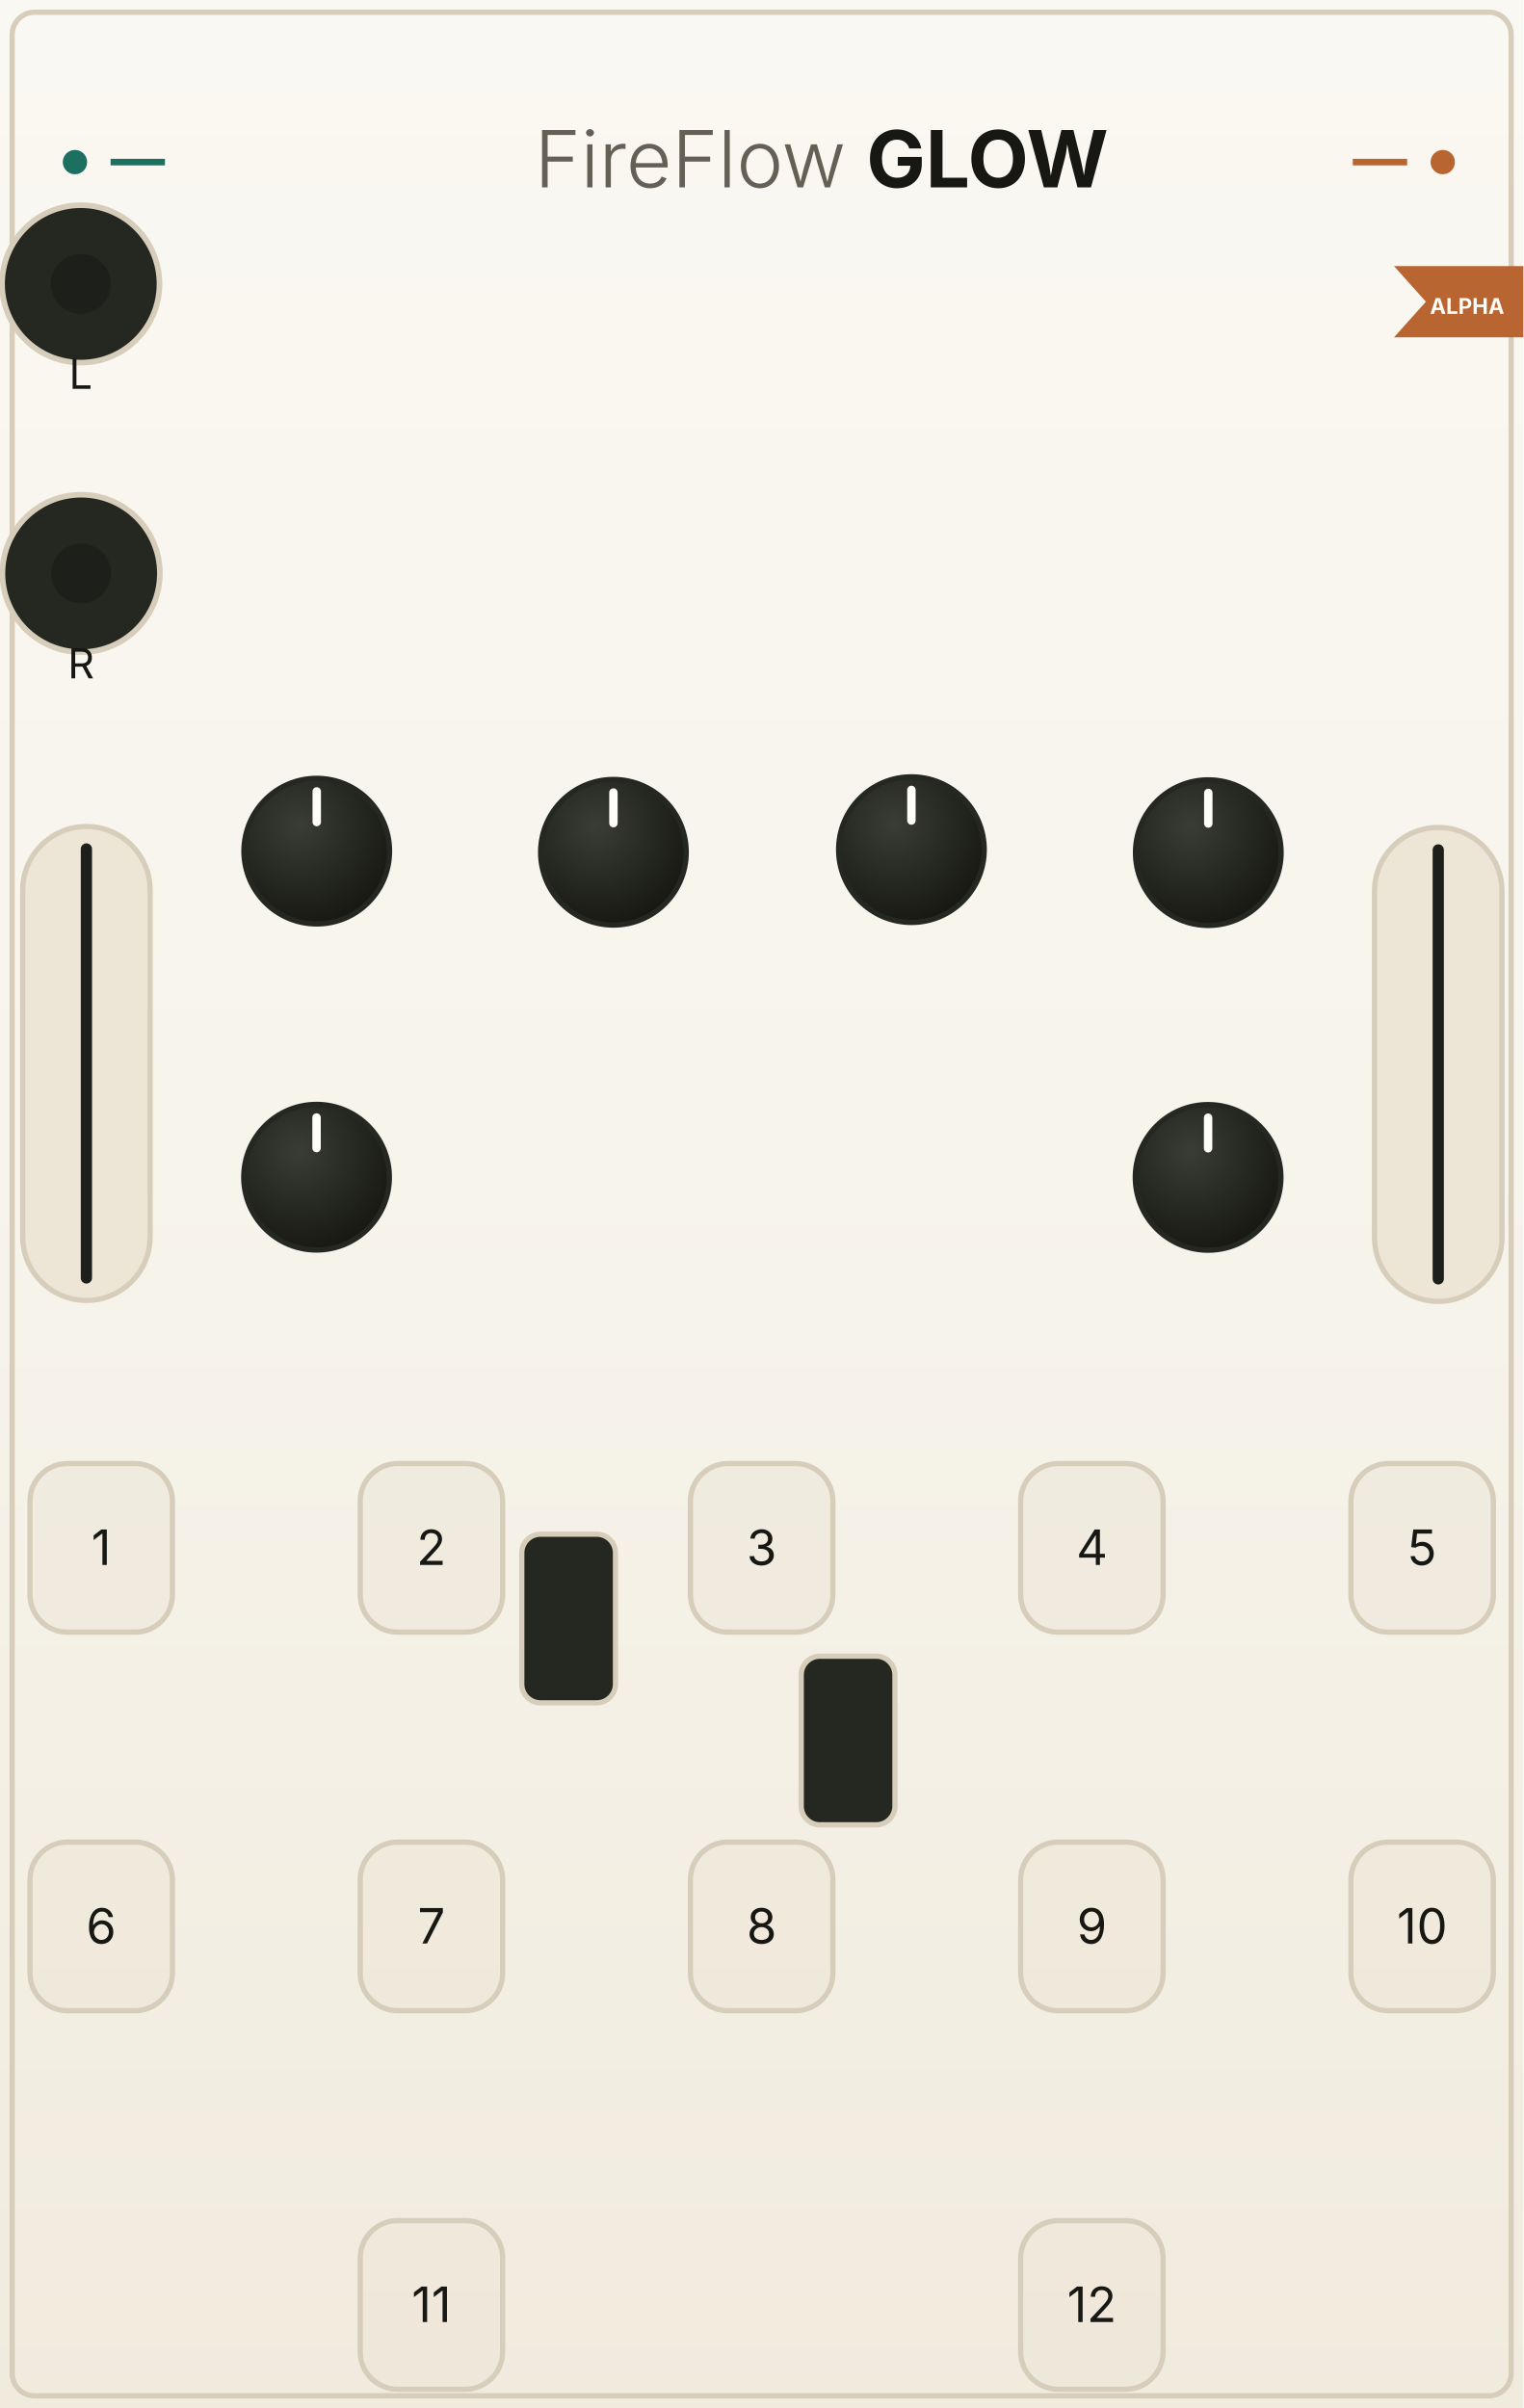
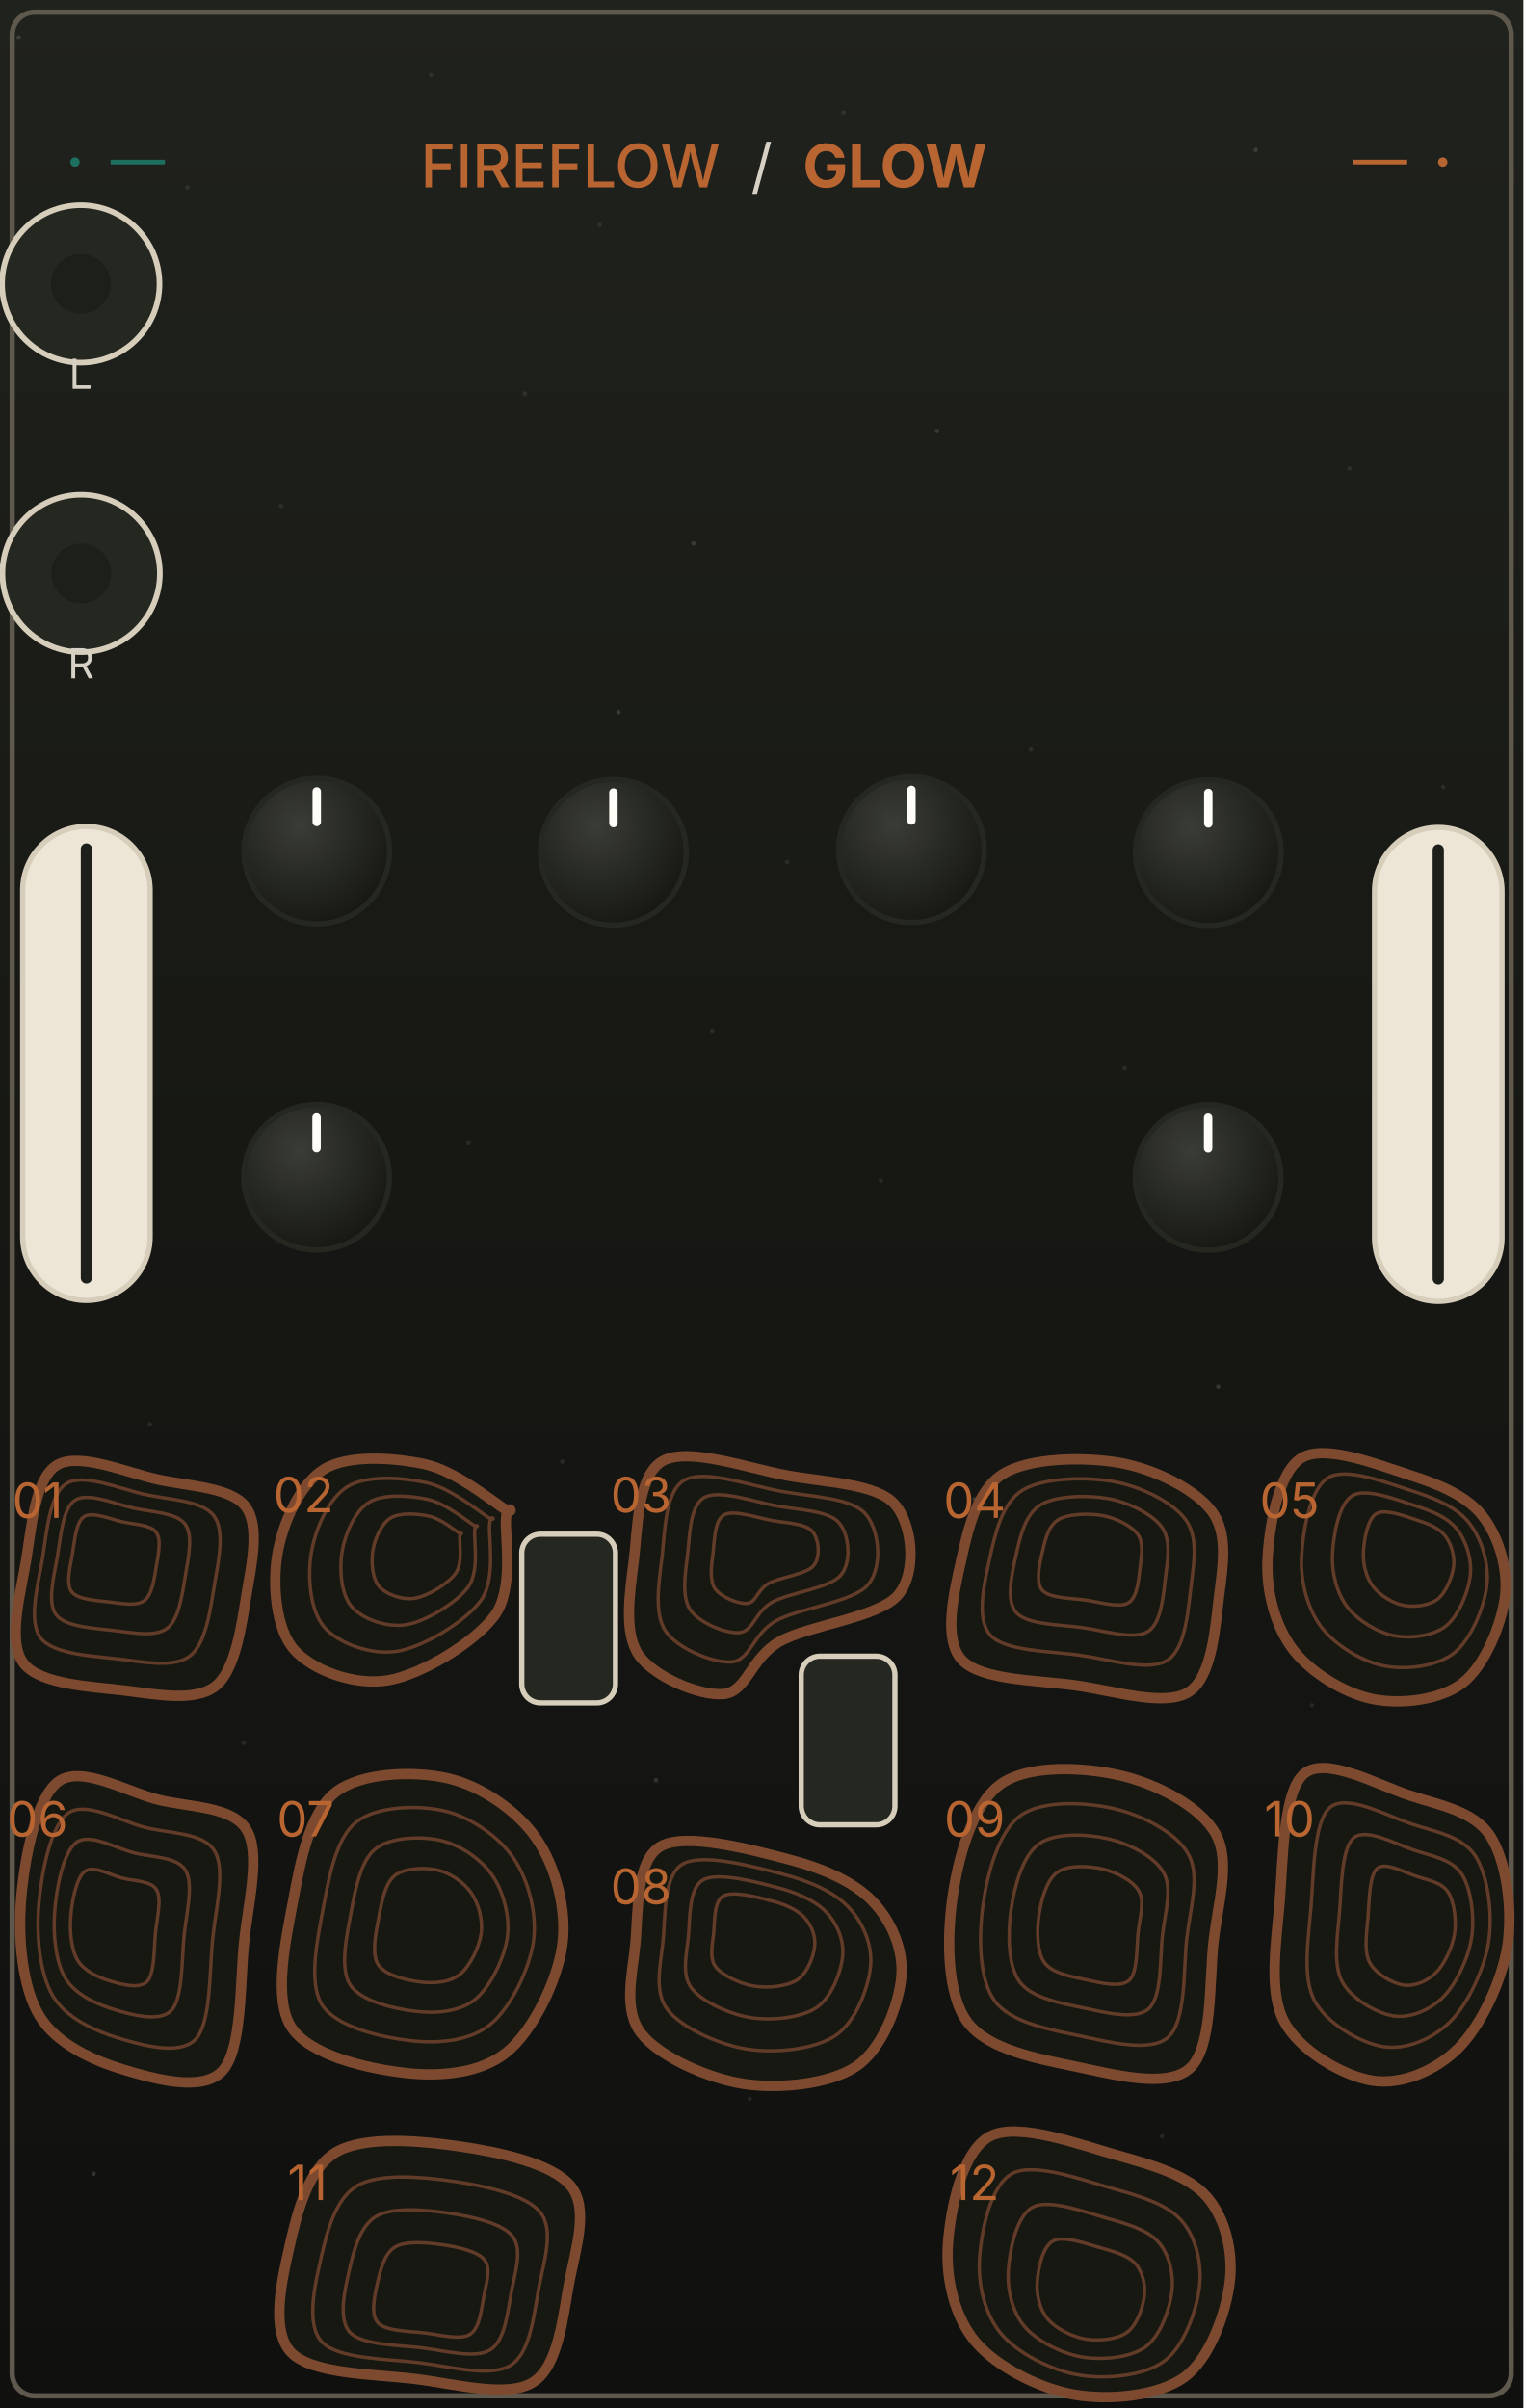
<svg xmlns="http://www.w3.org/2000/svg" width="81.280mm" height="128.500mm" viewBox="0 0 81.280 128.500">
  <defs>
    <radialGradient id="knobCap" cx="38%" cy="32%" r="75%">
      <stop offset="0" stop-color="#3a3d35" />
      <stop offset="0.55" stop-color="#252721" />
      <stop offset="1" stop-color="#15160f" />
    </radialGradient>
    <linearGradient id="plate" x1="0" y1="0" x2="0" y2="1">
-       <stop offset="0" stop-color="#faf8f2" />
-       <stop offset="0.48" stop-color="#f7f4ec" />
-       <stop offset="1" stop-color="#f0ebdd" />
+       <stop offset="0" stop-color="#20221d" />
+       <stop offset="0.48" stop-color="#171814" />
+       <stop offset="1" stop-color="#10110f" />
    </linearGradient>
  </defs>
  <rect x="0" y="0" width="81.280" height="128.500" fill="url(#plate)" />
-   <rect id="glowPanelInnerBorder" x="0.650" y="0.650" width="79.980" height="127.200" rx="1.2" fill="none" stroke="#d7cdbb" stroke-width="0.28" />
-   <circle cx="4.000" cy="8.650" r="0.650" fill="#1d6f5f" />
-   <line id="glowBrandRuleLeft" x1="5.900" y1="8.650" x2="8.800" y2="8.650" stroke="#1d6f5f" stroke-width="0.35" />
-   <line id="glowBrandRuleRight" x1="72.180" y1="8.650" x2="75.080" y2="8.650" stroke="#b96532" stroke-width="0.35" />
-   <circle cx="76.980" cy="8.650" r="0.650" fill="#b96532" />
-   <polygon id="alphaPennant" points="81.280,14.200 74.380,14.200 76.080,16.100 74.380,18.000 81.280,18.000" fill="#b96532" />
+   <circle class="panelGrain" cx="1.000" cy="2.000" r="0.12" fill="#d7d1c5" fill-opacity="0.16" />
+   <circle class="panelGrain" cx="38.000" cy="55.000" r="0.12" fill="#d7d1c5" fill-opacity="0.1" />
+   <circle class="panelGrain" cx="75.000" cy="108.000" r="0.12" fill="#d7d1c5" fill-opacity="0.1" />
+   <circle class="panelGrain" cx="33.000" cy="38.000" r="0.12" fill="#d7d1c5" fill-opacity="0.16" />
+   <circle class="panelGrain" cx="70.000" cy="91.000" r="0.12" fill="#d7d1c5" fill-opacity="0.1" />
+   <circle class="panelGrain" cx="28.000" cy="21.000" r="0.12" fill="#d7d1c5" fill-opacity="0.1" />
+   <circle class="panelGrain" cx="65.000" cy="74.000" r="0.12" fill="#d7d1c5" fill-opacity="0.16" />
+   <circle class="panelGrain" cx="23.000" cy="4.000" r="0.12" fill="#d7d1c5" fill-opacity="0.1" />
+   <circle class="panelGrain" cx="60.000" cy="57.000" r="0.12" fill="#d7d1c5" fill-opacity="0.1" />
+   <circle class="panelGrain" cx="18.000" cy="110.000" r="0.12" fill="#d7d1c5" fill-opacity="0.16" />
+   <circle class="panelGrain" cx="55.000" cy="40.000" r="0.12" fill="#d7d1c5" fill-opacity="0.1" />
+   <circle class="panelGrain" cx="13.000" cy="93.000" r="0.12" fill="#d7d1c5" fill-opacity="0.1" />
+   <circle class="panelGrain" cx="50.000" cy="23.000" r="0.12" fill="#d7d1c5" fill-opacity="0.16" />
+   <circle class="panelGrain" cx="8.000" cy="76.000" r="0.12" fill="#d7d1c5" fill-opacity="0.1" />
+   <circle class="panelGrain" cx="45.000" cy="6.000" r="0.12" fill="#d7d1c5" fill-opacity="0.1" />
+   <circle class="panelGrain" cx="3.000" cy="59.000" r="0.12" fill="#d7d1c5" fill-opacity="0.16" />
+   <circle class="panelGrain" cx="40.000" cy="112.000" r="0.12" fill="#d7d1c5" fill-opacity="0.1" />
+   <circle class="panelGrain" cx="77.000" cy="42.000" r="0.12" fill="#d7d1c5" fill-opacity="0.1" />
+   <circle class="panelGrain" cx="35.000" cy="95.000" r="0.12" fill="#d7d1c5" fill-opacity="0.16" />
+   <circle class="panelGrain" cx="72.000" cy="25.000" r="0.12" fill="#d7d1c5" fill-opacity="0.1" />
+   <circle class="panelGrain" cx="30.000" cy="78.000" r="0.12" fill="#d7d1c5" fill-opacity="0.1" />
+   <circle class="panelGrain" cx="67.000" cy="8.000" r="0.12" fill="#d7d1c5" fill-opacity="0.16" />
+   <circle class="panelGrain" cx="25.000" cy="61.000" r="0.12" fill="#d7d1c5" fill-opacity="0.1" />
+   <circle class="panelGrain" cx="62.000" cy="114.000" r="0.12" fill="#d7d1c5" fill-opacity="0.1" />
+   <circle class="panelGrain" cx="20.000" cy="44.000" r="0.12" fill="#d7d1c5" fill-opacity="0.16" />
+   <circle class="panelGrain" cx="57.000" cy="97.000" r="0.12" fill="#d7d1c5" fill-opacity="0.1" />
+   <circle class="panelGrain" cx="15.000" cy="27.000" r="0.12" fill="#d7d1c5" fill-opacity="0.1" />
+   <circle class="panelGrain" cx="52.000" cy="80.000" r="0.12" fill="#d7d1c5" fill-opacity="0.16" />
+   <circle class="panelGrain" cx="10.000" cy="10.000" r="0.12" fill="#d7d1c5" fill-opacity="0.1" />
+   <circle class="panelGrain" cx="47.000" cy="63.000" r="0.12" fill="#d7d1c5" fill-opacity="0.1" />
+   <circle class="panelGrain" cx="5.000" cy="116.000" r="0.12" fill="#d7d1c5" fill-opacity="0.16" />
+   <circle class="panelGrain" cx="42.000" cy="46.000" r="0.12" fill="#d7d1c5" fill-opacity="0.1" />
+   <circle class="panelGrain" cx="79.000" cy="99.000" r="0.12" fill="#d7d1c5" fill-opacity="0.1" />
+   <circle class="panelGrain" cx="37.000" cy="29.000" r="0.12" fill="#d7d1c5" fill-opacity="0.16" />
+   <circle class="panelGrain" cx="74.000" cy="82.000" r="0.12" fill="#d7d1c5" fill-opacity="0.1" />
+   <circle class="panelGrain" cx="32.000" cy="12.000" r="0.12" fill="#d7d1c5" fill-opacity="0.1" />
+   <rect id="glowPanelInnerBorder" x="0.650" y="0.650" width="79.980" height="127.200" rx="1.2" fill="none" stroke="#5f594d" stroke-width="0.28" />
+   <circle cx="4.000" cy="8.650" r="0.250" fill="#1d6f5f" />
+   <line id="glowBrandRuleLeft" x1="5.900" y1="8.650" x2="8.800" y2="8.650" stroke="#1d6f5f" stroke-width="0.25" />
+   <line id="glowBrandRuleRight" x1="72.180" y1="8.650" x2="75.080" y2="8.650" stroke="#b96532" stroke-width="0.25" />
+   <circle cx="76.980" cy="8.650" r="0.250" fill="#b96532" />
  <circle cx="16.900" cy="45.420" r="3.885" fill="url(#knobCap)" stroke="#252721" stroke-width="0.28" />
  <line x1="16.900" y1="43.866" x2="16.900" y2="42.234" stroke="#fffdf7" stroke-width="0.45" stroke-linecap="round" />
  <circle cx="32.730" cy="45.480" r="3.885" fill="url(#knobCap)" stroke="#252721" stroke-width="0.28" />
  <line x1="32.730" y1="43.926" x2="32.730" y2="42.294" stroke="#fffdf7" stroke-width="0.45" stroke-linecap="round" />
  <circle cx="48.630" cy="45.340" r="3.885" fill="url(#knobCap)" stroke="#252721" stroke-width="0.28" />
  <line x1="48.630" y1="43.786" x2="48.630" y2="42.154" stroke="#fffdf7" stroke-width="0.45" stroke-linecap="round" />
  <circle cx="64.470" cy="45.500" r="3.885" fill="url(#knobCap)" stroke="#252721" stroke-width="0.28" />
  <line x1="64.470" y1="43.946" x2="64.470" y2="42.314" stroke="#fffdf7" stroke-width="0.45" stroke-linecap="round" />
  <circle cx="16.890" cy="62.820" r="3.885" fill="url(#knobCap)" stroke="#252721" stroke-width="0.28" />
  <line x1="16.890" y1="61.266" x2="16.890" y2="59.634" stroke="#fffdf7" stroke-width="0.45" stroke-linecap="round" />
  <circle cx="64.460" cy="62.830" r="3.885" fill="url(#knobCap)" stroke="#252721" stroke-width="0.28" />
  <line x1="64.460" y1="61.276" x2="64.460" y2="59.644" stroke="#fffdf7" stroke-width="0.45" stroke-linecap="round" />
-   <rect class="touchPlate" x="1.600" y="78.100" width="7.600" height="9.000" rx="2.000" fill="#ede5d6" fill-opacity="0.55" stroke="#d7cdbb" stroke-width="0.28" />
-   <rect class="touchPlate" x="19.220" y="78.100" width="7.600" height="9.000" rx="2.000" fill="#ede5d6" fill-opacity="0.55" stroke="#d7cdbb" stroke-width="0.28" />
-   <rect class="touchPlate" x="36.840" y="78.100" width="7.600" height="9.000" rx="2.000" fill="#ede5d6" fill-opacity="0.55" stroke="#d7cdbb" stroke-width="0.28" />
-   <rect class="touchPlate" x="54.460" y="78.100" width="7.600" height="9.000" rx="2.000" fill="#ede5d6" fill-opacity="0.55" stroke="#d7cdbb" stroke-width="0.28" />
-   <rect class="touchPlate" x="72.080" y="78.100" width="7.600" height="9.000" rx="2.000" fill="#ede5d6" fill-opacity="0.55" stroke="#d7cdbb" stroke-width="0.28" />
-   <rect class="touchPlate" x="1.600" y="98.300" width="7.600" height="9.000" rx="2.000" fill="#ede5d6" fill-opacity="0.55" stroke="#d7cdbb" stroke-width="0.28" />
-   <rect class="touchPlate" x="19.220" y="98.300" width="7.600" height="9.000" rx="2.000" fill="#ede5d6" fill-opacity="0.55" stroke="#d7cdbb" stroke-width="0.28" />
-   <rect class="touchPlate" x="36.840" y="98.300" width="7.600" height="9.000" rx="2.000" fill="#ede5d6" fill-opacity="0.55" stroke="#d7cdbb" stroke-width="0.28" />
-   <rect class="touchPlate" x="54.460" y="98.300" width="7.600" height="9.000" rx="2.000" fill="#ede5d6" fill-opacity="0.55" stroke="#d7cdbb" stroke-width="0.28" />
-   <rect class="touchPlate" x="72.080" y="98.300" width="7.600" height="9.000" rx="2.000" fill="#ede5d6" fill-opacity="0.55" stroke="#d7cdbb" stroke-width="0.28" />
-   <rect class="touchPlate" x="19.220" y="118.500" width="7.600" height="9.000" rx="2.000" fill="#ede5d6" fill-opacity="0.55" stroke="#d7cdbb" stroke-width="0.28" />
-   <rect class="touchPlate" x="54.460" y="118.500" width="7.600" height="9.000" rx="2.000" fill="#ede5d6" fill-opacity="0.55" stroke="#d7cdbb" stroke-width="0.28" />
+   <path class="touchIsland" data-pad="01" d="M 3.023 78.196 C 4.195 77.468 6.739 78.585 8.418 78.951 C 10.097 79.317 12.308 79.363 13.097 80.390 C 13.885 81.417 13.418 83.513 13.150 85.113 C 12.882 86.712 12.575 89.137 11.486 89.986 C 10.397 90.835 8.319 90.413 6.614 90.208 C 4.908 90.003 2.126 89.904 1.255 88.756 C 0.384 87.608 1.090 85.079 1.385 83.319 C 1.680 81.559 1.851 78.924 3.023 78.196 Z" fill="#171812" stroke="#7d4a30" stroke-width="0.55" />
+   <path class="touchTopo" d="M 3.546 79.165 C 4.460 78.597 6.444 79.469 7.754 79.754 C 9.064 80.039 10.788 80.075 11.403 80.876 C 12.019 81.677 11.654 83.312 11.445 84.560 C 11.236 85.808 10.997 87.699 10.147 88.361 C 9.297 89.024 7.677 88.694 6.347 88.534 C 5.017 88.374 2.847 88.297 2.167 87.402 C 1.487 86.506 2.038 84.534 2.268 83.161 C 2.498 81.788 2.632 79.733 3.546 79.165 Z" fill="none" stroke="#633c29" stroke-width="0.18" />
+   <path class="touchTopo" d="M 4.021 80.046 C 4.701 79.623 6.177 80.272 7.150 80.484 C 8.124 80.696 9.407 80.722 9.864 81.318 C 10.322 81.914 10.051 83.130 9.895 84.057 C 9.739 84.985 9.562 86.391 8.930 86.884 C 8.298 87.377 7.093 87.132 6.104 87.013 C 5.115 86.894 3.501 86.836 2.996 86.170 C 2.490 85.505 2.900 84.038 3.071 83.017 C 3.242 81.996 3.341 80.468 4.021 80.046 Z" fill="none" stroke="#633c29" stroke-width="0.18" />
+   <path class="touchTopo" d="M 4.497 80.926 C 4.942 80.650 5.909 81.074 6.547 81.213 C 7.185 81.352 8.025 81.370 8.325 81.760 C 8.624 82.150 8.447 82.947 8.345 83.555 C 8.243 84.163 8.127 85.084 7.713 85.407 C 7.299 85.729 6.509 85.569 5.861 85.491 C 5.213 85.413 4.156 85.376 3.825 84.939 C 3.494 84.503 3.762 83.542 3.874 82.873 C 3.986 82.204 4.051 81.203 4.497 80.926 Z" fill="none" stroke="#633c29" stroke-width="0.18" />
+   <path class="touchIsland" data-pad="02" d="M 17.288 78.404 C 18.602 77.603 21.084 77.793 22.680 78.140 C 24.277 78.488 26.146 80.013 26.865 80.489 C 27.585 80.966 27.078 80.048 27.000 81.000 C 26.922 81.952 27.448 84.755 26.400 86.200 C 25.352 87.645 22.496 89.363 20.711 89.668 C 18.926 89.973 16.677 89.148 15.692 88.028 C 14.706 86.908 14.534 84.552 14.800 82.948 C 15.066 81.344 15.975 79.205 17.288 78.404 Z" fill="#171812" stroke="#7d4a30" stroke-width="0.55" />
+   <path class="touchTopo" d="M 18.549 79.327 C 19.574 78.702 21.510 78.850 22.755 79.121 C 24.000 79.393 25.458 80.582 26.019 80.954 C 26.581 81.325 26.185 80.610 26.124 81.352 C 26.064 82.094 26.474 84.281 25.656 85.408 C 24.839 86.535 22.611 87.875 21.219 88.113 C 19.827 88.351 18.072 87.708 17.304 86.834 C 16.535 85.960 16.401 84.123 16.608 82.871 C 16.816 81.620 17.525 79.952 18.549 79.327 Z" fill="none" stroke="#633c29" stroke-width="0.18" />
+   <path class="touchTopo" d="M 19.696 80.166 C 20.457 79.702 21.897 79.812 22.823 80.013 C 23.749 80.215 24.833 81.099 25.250 81.376 C 25.668 81.652 25.373 81.120 25.328 81.672 C 25.283 82.224 25.588 83.850 24.980 84.688 C 24.372 85.526 22.716 86.523 21.681 86.699 C 20.646 86.876 19.341 86.398 18.770 85.748 C 18.198 85.099 18.098 83.732 18.252 82.802 C 18.407 81.871 18.934 80.631 19.696 80.166 Z" fill="none" stroke="#633c29" stroke-width="0.18" />
+   <path class="touchTopo" d="M 20.842 81.006 C 21.341 80.701 22.284 80.773 22.891 80.905 C 23.498 81.037 24.208 81.617 24.481 81.798 C 24.755 81.979 24.562 81.630 24.532 81.992 C 24.503 82.354 24.703 83.419 24.304 83.968 C 23.906 84.517 22.821 85.170 22.143 85.286 C 21.464 85.402 20.610 85.088 20.235 84.663 C 19.861 84.237 19.795 83.342 19.896 82.732 C 19.998 82.123 20.343 81.310 20.842 81.006 Z" fill="none" stroke="#633c29" stroke-width="0.18" />
+   <path class="touchIsland" data-pad="03" d="M 35.358 77.966 C 36.718 77.203 39.916 78.355 41.973 78.732 C 44.029 79.109 46.705 79.166 47.698 80.227 C 48.691 81.288 48.948 83.871 47.932 85.100 C 46.916 86.329 43.155 86.717 41.600 87.600 C 40.045 88.483 39.855 90.283 38.600 90.400 C 37.345 90.517 34.869 89.482 34.071 88.300 C 33.274 87.118 33.599 85.031 33.814 83.309 C 34.028 81.586 33.999 78.729 35.358 77.966 Z" fill="#171812" stroke="#7d4a30" stroke-width="0.55" />
+   <path class="touchTopo" d="M 36.520 78.985 C 37.581 78.391 40.075 79.289 41.680 79.583 C 43.284 79.877 45.371 79.921 46.145 80.749 C 46.920 81.577 47.120 83.592 46.328 84.550 C 45.535 85.509 42.602 85.811 41.389 86.500 C 40.176 87.189 40.028 88.593 39.049 88.684 C 38.070 88.775 36.139 87.968 35.516 87.046 C 34.894 86.124 35.148 84.496 35.316 83.153 C 35.483 81.809 35.460 79.580 36.520 78.985 Z" fill="none" stroke="#633c29" stroke-width="0.18" />
+   <path class="touchTopo" d="M 37.577 79.912 C 38.365 79.470 40.220 80.138 41.413 80.357 C 42.606 80.575 44.158 80.608 44.734 81.224 C 45.310 81.839 45.459 83.337 44.869 84.050 C 44.280 84.763 42.099 84.988 41.197 85.500 C 40.295 86.012 40.185 87.056 39.457 87.124 C 38.729 87.192 37.293 86.592 36.830 85.906 C 36.368 85.221 36.557 84.010 36.681 83.011 C 36.805 82.012 36.788 80.355 37.577 79.912 Z" fill="none" stroke="#633c29" stroke-width="0.18" />
+   <path class="touchTopo" d="M 38.633 80.839 C 39.150 80.549 40.365 80.987 41.146 81.130 C 41.928 81.273 42.945 81.295 43.322 81.698 C 43.699 82.102 43.797 83.083 43.411 83.550 C 43.025 84.017 41.596 84.164 41.005 84.500 C 40.414 84.836 40.342 85.520 39.865 85.564 C 39.388 85.608 38.447 85.215 38.144 84.766 C 37.841 84.317 37.965 83.524 38.046 82.869 C 38.128 82.215 38.116 81.129 38.633 80.839 Z" fill="none" stroke="#633c29" stroke-width="0.18" />
+   <path class="touchIsland" data-pad="04" d="M 53.511 78.658 C 54.922 77.780 57.884 77.734 59.740 78.064 C 61.596 78.394 63.761 79.462 64.646 80.635 C 65.532 81.809 65.256 83.496 65.053 85.105 C 64.850 86.714 64.700 89.483 63.428 90.290 C 62.157 91.096 59.441 90.229 57.424 89.944 C 55.407 89.659 52.351 89.684 51.325 88.582 C 50.300 87.480 50.906 84.985 51.270 83.331 C 51.634 81.677 52.099 79.536 53.511 78.658 Z" fill="#171812" stroke="#7d4a30" stroke-width="0.55" />
+   <path class="touchTopo" d="M 54.556 79.525 C 55.657 78.841 57.967 78.805 59.414 79.062 C 60.862 79.319 62.551 80.152 63.241 81.068 C 63.932 81.983 63.717 83.299 63.559 84.554 C 63.400 85.809 63.283 87.969 62.291 88.598 C 61.299 89.227 59.181 88.550 57.608 88.328 C 56.034 88.106 53.651 88.125 52.851 87.266 C 52.051 86.406 52.524 84.460 52.808 83.170 C 53.092 81.880 53.454 80.210 54.556 79.525 Z" fill="none" stroke="#633c29" stroke-width="0.18" />
+   <path class="touchTopo" d="M 55.505 80.314 C 56.324 79.805 58.042 79.778 59.118 79.969 C 60.195 80.160 61.451 80.780 61.964 81.461 C 62.478 82.141 62.318 83.120 62.200 84.053 C 62.082 84.986 61.995 86.592 61.258 87.060 C 60.520 87.528 58.945 87.025 57.775 86.860 C 56.605 86.694 54.833 86.709 54.238 86.069 C 53.643 85.430 53.995 83.983 54.206 83.024 C 54.417 82.065 54.687 80.823 55.505 80.314 Z" fill="none" stroke="#633c29" stroke-width="0.18" />
+   <path class="touchTopo" d="M 56.455 81.102 C 56.992 80.768 58.117 80.751 58.822 80.876 C 59.528 81.002 60.350 81.408 60.687 81.853 C 61.023 82.299 60.918 82.940 60.841 83.552 C 60.764 84.163 60.707 85.216 60.224 85.522 C 59.741 85.829 58.709 85.499 57.942 85.391 C 57.176 85.283 56.015 85.292 55.625 84.873 C 55.235 84.454 55.465 83.506 55.604 82.878 C 55.742 82.249 55.919 81.436 56.455 81.102 Z" fill="none" stroke="#633c29" stroke-width="0.18" />
+   <path class="touchIsland" data-pad="05" d="M 69.450 77.800 C 70.707 77.044 73.564 78.184 75.170 78.698 C 76.776 79.211 78.231 79.802 79.087 80.881 C 79.943 81.959 80.478 83.681 80.305 85.168 C 80.132 86.655 79.224 88.887 78.049 89.804 C 76.875 90.721 74.770 90.968 73.259 90.670 C 71.748 90.372 69.921 89.255 68.983 88.015 C 68.044 86.776 67.552 84.938 67.630 83.236 C 67.708 81.533 68.193 78.556 69.450 77.800 Z" fill="#171812" stroke="#7d4a30" stroke-width="0.55" />
+   <path class="touchTopo" d="M 70.865 78.856 C 71.845 78.266 74.073 79.156 75.326 79.556 C 76.579 79.957 77.714 80.418 78.381 81.259 C 79.049 82.100 79.466 83.443 79.332 84.603 C 79.197 85.763 78.488 87.504 77.572 88.219 C 76.656 88.934 75.014 89.127 73.836 88.895 C 72.657 88.662 71.232 87.791 70.500 86.824 C 69.768 85.858 69.384 84.424 69.445 83.096 C 69.506 81.768 69.884 79.446 70.865 78.856 Z" fill="none" stroke="#633c29" stroke-width="0.18" />
+   <path class="touchTopo" d="M 72.151 79.816 C 72.879 79.377 74.537 80.039 75.468 80.337 C 76.400 80.634 77.244 80.977 77.740 81.603 C 78.236 82.228 78.547 83.227 78.447 84.090 C 78.346 84.952 77.819 86.247 77.138 86.778 C 76.457 87.310 75.236 87.453 74.360 87.281 C 73.483 87.108 72.424 86.460 71.880 85.741 C 71.335 85.022 71.050 83.956 71.095 82.969 C 71.140 81.981 71.422 80.255 72.151 79.816 Z" fill="none" stroke="#633c29" stroke-width="0.18" />
+   <path class="touchTopo" d="M 73.437 80.776 C 73.914 80.489 75.000 80.922 75.610 81.117 C 76.221 81.312 76.773 81.537 77.099 81.947 C 77.424 82.357 77.627 83.011 77.562 83.576 C 77.496 84.141 77.151 84.989 76.704 85.338 C 76.258 85.686 75.458 85.780 74.884 85.667 C 74.310 85.553 73.616 85.129 73.259 84.658 C 72.903 84.187 72.715 83.489 72.745 82.842 C 72.775 82.195 72.959 81.063 73.437 80.776 Z" fill="none" stroke="#633c29" stroke-width="0.18" />
+   <path class="touchIsland" data-pad="06" d="M 3.114 95.072 C 4.325 94.182 6.718 95.598 8.392 96.026 C 10.066 96.455 12.385 96.367 13.156 97.644 C 13.927 98.921 13.238 101.540 13.020 103.687 C 12.802 105.834 12.922 109.402 11.850 110.528 C 10.778 111.654 8.215 110.937 6.590 110.444 C 4.965 109.951 3.012 109.081 2.101 107.568 C 1.190 106.054 0.956 103.446 1.125 101.364 C 1.294 99.281 1.903 95.962 3.114 95.072 Z" fill="#171812" stroke="#7d4a30" stroke-width="0.55" />
+   <path class="touchTopo" d="M 3.617 96.772 C 4.562 96.078 6.428 97.182 7.734 97.516 C 9.039 97.851 10.848 97.782 11.450 98.778 C 12.051 99.774 11.513 101.817 11.344 103.492 C 11.174 105.167 11.267 107.949 10.431 108.828 C 9.595 109.706 7.596 109.147 6.328 108.762 C 5.061 108.377 3.537 107.699 2.827 106.519 C 2.117 105.338 1.934 103.304 2.066 101.680 C 2.197 100.055 2.672 97.466 3.617 96.772 Z" fill="none" stroke="#633c29" stroke-width="0.18" />
+   <path class="touchTopo" d="M 4.074 98.318 C 4.777 97.802 6.165 98.623 7.135 98.871 C 8.106 99.120 9.451 99.069 9.898 99.810 C 10.346 100.550 9.946 102.069 9.820 103.314 C 9.693 104.560 9.763 106.629 9.141 107.282 C 8.519 107.935 7.033 107.520 6.090 107.234 C 5.148 106.947 4.015 106.443 3.487 105.565 C 2.958 104.688 2.823 103.175 2.921 101.967 C 3.018 100.759 3.372 98.834 4.074 98.318 Z" fill="none" stroke="#633c29" stroke-width="0.18" />
+   <path class="touchTopo" d="M 4.531 99.863 C 4.992 99.525 5.901 100.063 6.537 100.226 C 7.173 100.389 8.054 100.356 8.347 100.841 C 8.640 101.326 8.378 102.321 8.296 103.137 C 8.213 103.953 8.258 105.309 7.851 105.737 C 7.444 106.165 6.470 105.892 5.852 105.705 C 5.235 105.517 4.493 105.187 4.146 104.612 C 3.800 104.037 3.711 103.046 3.776 102.254 C 3.840 101.463 4.071 100.201 4.531 99.863 Z" fill="none" stroke="#633c29" stroke-width="0.18" />
+   <path class="touchIsland" data-pad="07" d="M 17.878 95.660 C 19.254 94.567 22.099 94.488 23.890 94.897 C 25.681 95.306 27.606 96.628 28.624 98.113 C 29.643 99.598 30.266 101.906 30.000 103.808 C 29.734 105.710 28.436 108.389 27.028 109.523 C 25.620 110.657 23.466 110.836 21.552 110.612 C 19.638 110.388 16.530 109.704 15.544 108.178 C 14.558 106.651 15.247 103.541 15.636 101.454 C 16.025 99.368 16.502 96.753 17.878 95.660 Z" fill="#171812" stroke="#7d4a30" stroke-width="0.55" />
+   <path class="touchTopo" d="M 19.009 97.231 C 20.082 96.378 22.301 96.317 23.698 96.636 C 25.095 96.955 26.597 97.986 27.391 99.144 C 28.186 100.302 28.672 102.103 28.464 103.586 C 28.257 105.070 27.245 107.160 26.147 108.044 C 25.048 108.929 23.368 109.068 21.875 108.893 C 20.382 108.718 17.958 108.185 17.189 106.995 C 16.420 105.804 16.957 103.378 17.260 101.750 C 17.564 100.123 17.936 98.083 19.009 97.231 Z" fill="none" stroke="#633c29" stroke-width="0.18" />
+   <path class="touchTopo" d="M 20.038 98.659 C 20.835 98.025 22.486 97.979 23.524 98.216 C 24.563 98.454 25.680 99.220 26.271 100.081 C 26.861 100.943 27.223 102.282 27.068 103.385 C 26.914 104.488 26.162 106.042 25.345 106.700 C 24.528 107.357 23.279 107.461 22.168 107.331 C 21.058 107.201 19.256 106.804 18.684 105.919 C 18.112 105.034 18.512 103.230 18.737 102.020 C 18.963 100.809 19.240 99.293 20.038 98.659 Z" fill="none" stroke="#633c29" stroke-width="0.18" />
+   <path class="touchTopo" d="M 21.066 100.087 C 21.589 99.672 22.670 99.642 23.350 99.797 C 24.031 99.952 24.763 100.455 25.150 101.019 C 25.537 101.583 25.773 102.460 25.672 103.183 C 25.571 103.906 25.078 104.924 24.543 105.355 C 24.008 105.786 23.189 105.854 22.462 105.769 C 21.735 105.683 20.554 105.424 20.179 104.844 C 19.804 104.264 20.066 103.081 20.214 102.289 C 20.362 101.496 20.543 100.502 21.066 100.087 Z" fill="none" stroke="#633c29" stroke-width="0.18" />
+   <path class="touchIsland" data-pad="08" d="M 35.249 98.528 C 36.604 97.761 40.134 98.719 42.020 99.209 C 43.905 99.699 45.551 100.412 46.562 101.467 C 47.574 102.522 48.235 104.069 48.088 105.537 C 47.941 107.005 47.082 109.332 45.678 110.276 C 44.274 111.220 41.574 111.493 39.664 111.200 C 37.754 110.907 35.178 109.749 34.216 108.517 C 33.254 107.285 33.720 105.474 33.892 103.809 C 34.064 102.144 33.895 99.295 35.249 98.528 Z" fill="#171812" stroke="#7d4a30" stroke-width="0.55" />
+   <path class="touchTopo" d="M 36.435 99.468 C 37.492 98.870 40.245 99.617 41.716 99.999 C 43.187 100.381 44.471 100.937 45.259 101.760 C 46.048 102.583 46.564 103.790 46.449 104.935 C 46.334 106.080 45.665 107.895 44.569 108.631 C 43.474 109.367 41.369 109.581 39.879 109.352 C 38.389 109.123 36.380 108.220 35.630 107.259 C 34.879 106.299 35.242 104.886 35.377 103.587 C 35.511 102.289 35.379 100.066 36.435 99.468 Z" fill="none" stroke="#633c29" stroke-width="0.18" />
+   <path class="touchTopo" d="M 37.513 100.322 C 38.299 99.878 40.347 100.433 41.440 100.717 C 42.534 101.001 43.488 101.415 44.075 102.027 C 44.662 102.639 45.045 103.536 44.960 104.388 C 44.874 105.239 44.376 106.589 43.562 107.136 C 42.748 107.683 41.182 107.842 40.074 107.672 C 38.966 107.502 37.472 106.830 36.914 106.116 C 36.356 105.401 36.626 104.351 36.726 103.385 C 36.826 102.420 36.728 100.767 37.513 100.322 Z" fill="none" stroke="#633c29" stroke-width="0.18" />
+   <path class="touchTopo" d="M 38.591 101.177 C 39.106 100.885 40.448 101.249 41.164 101.435 C 41.881 101.622 42.506 101.893 42.890 102.293 C 43.275 102.694 43.526 103.282 43.470 103.840 C 43.414 104.398 43.088 105.282 42.554 105.641 C 42.021 105.999 40.995 106.103 40.269 105.992 C 39.543 105.881 38.565 105.441 38.199 104.973 C 37.834 104.504 38.010 103.816 38.076 103.184 C 38.141 102.551 38.077 101.468 38.591 101.177 Z" fill="none" stroke="#633c29" stroke-width="0.18" />
+   <path class="touchIsland" data-pad="09" d="M 53.349 95.240 C 54.838 94.138 57.822 94.301 59.740 94.736 C 61.658 95.171 64.022 96.366 64.857 97.852 C 65.691 99.339 64.974 101.570 64.745 103.657 C 64.516 105.744 64.710 109.270 63.482 110.373 C 62.254 111.477 59.356 110.688 57.378 110.276 C 55.399 109.864 52.707 109.388 51.612 107.900 C 50.517 106.413 50.518 103.459 50.808 101.348 C 51.098 99.238 51.860 96.342 53.349 95.240 Z" fill="#171812" stroke="#7d4a30" stroke-width="0.55" />
+   <path class="touchTopo" d="M 54.429 96.903 C 55.591 96.044 57.918 96.170 59.414 96.510 C 60.910 96.850 62.755 97.781 63.405 98.941 C 64.056 100.101 63.497 101.841 63.318 103.468 C 63.140 105.096 63.291 107.847 62.333 108.707 C 61.376 109.568 59.115 108.953 57.572 108.631 C 56.029 108.310 53.929 107.939 53.074 106.778 C 52.220 105.618 52.222 103.314 52.447 101.668 C 52.673 100.022 53.268 97.763 54.429 96.903 Z" fill="none" stroke="#633c29" stroke-width="0.18" />
+   <path class="touchTopo" d="M 55.412 98.415 C 56.275 97.776 58.006 97.870 59.118 98.123 C 60.231 98.375 61.602 99.068 62.086 99.930 C 62.570 100.793 62.154 102.087 62.021 103.297 C 61.888 104.507 62.001 106.553 61.289 107.193 C 60.577 107.832 58.896 107.375 57.748 107.136 C 56.601 106.897 55.039 106.621 54.404 105.758 C 53.769 104.895 53.770 103.182 53.938 101.958 C 54.106 100.734 54.548 99.054 55.412 98.415 Z" fill="none" stroke="#633c29" stroke-width="0.18" />
+   <path class="touchTopo" d="M 56.394 99.927 C 56.960 99.508 58.094 99.570 58.822 99.736 C 59.551 99.901 60.450 100.355 60.767 100.920 C 61.084 101.485 60.811 102.333 60.724 103.126 C 60.637 103.919 60.711 105.259 60.244 105.678 C 59.778 106.097 58.676 105.798 57.925 105.641 C 57.173 105.484 56.150 105.304 55.734 104.738 C 55.318 104.173 55.318 103.050 55.428 102.248 C 55.538 101.447 55.828 100.346 56.394 99.927 Z" fill="none" stroke="#633c29" stroke-width="0.18" />
+   <path class="touchIsland" data-pad="10" d="M 69.587 94.652 C 70.728 93.704 73.479 95.234 75.131 95.784 C 76.783 96.335 78.617 96.621 79.501 97.957 C 80.385 99.292 80.715 101.909 80.435 103.798 C 80.155 105.687 79.022 108.086 77.822 109.292 C 76.622 110.497 74.789 111.273 73.236 111.032 C 71.682 110.791 69.325 109.439 68.499 107.845 C 67.673 106.251 68.099 103.668 68.280 101.469 C 68.461 99.271 68.445 95.600 69.587 94.652 Z" fill="#171812" stroke="#7d4a30" stroke-width="0.55" />
+   <path class="touchTopo" d="M 70.971 96.445 C 71.862 95.705 74.007 96.898 75.296 97.328 C 76.585 97.757 78.015 97.980 78.704 99.022 C 79.394 100.064 79.651 102.105 79.433 103.578 C 79.215 105.052 78.331 106.923 77.395 107.863 C 76.459 108.804 75.029 109.409 73.817 109.221 C 72.605 109.033 70.767 107.978 70.123 106.735 C 69.479 105.492 69.811 103.477 69.952 101.762 C 70.093 100.047 70.080 97.184 70.971 96.445 Z" fill="none" stroke="#633c29" stroke-width="0.18" />
+   <path class="touchTopo" d="M 72.230 98.074 C 72.892 97.525 74.487 98.411 75.446 98.731 C 76.404 99.050 77.467 99.216 77.980 99.991 C 78.493 100.765 78.684 102.283 78.522 103.379 C 78.360 104.475 77.702 105.866 77.006 106.565 C 76.310 107.264 75.247 107.714 74.346 107.575 C 73.445 107.435 72.078 106.651 71.599 105.726 C 71.120 104.802 71.367 103.304 71.472 102.028 C 71.577 100.753 71.568 98.624 72.230 98.074 Z" fill="none" stroke="#633c29" stroke-width="0.18" />
+   <path class="touchTopo" d="M 73.488 99.704 C 73.922 99.344 74.967 99.925 75.595 100.134 C 76.223 100.343 76.920 100.452 77.256 100.959 C 77.592 101.467 77.717 102.461 77.611 103.179 C 77.505 103.897 77.074 104.809 76.618 105.267 C 76.162 105.725 75.466 106.020 74.875 105.928 C 74.285 105.837 73.389 105.323 73.075 104.717 C 72.761 104.111 72.923 103.130 72.992 102.294 C 73.061 101.459 73.055 100.064 73.488 99.704 Z" fill="none" stroke="#633c29" stroke-width="0.18" />
+   <path class="touchIsland" data-pad="11" d="M 17.949 114.840 C 19.469 113.958 22.489 114.245 24.574 114.549 C 26.660 114.852 29.494 115.459 30.462 116.660 C 31.430 117.861 30.715 120.013 30.380 121.756 C 30.045 123.499 29.822 126.252 28.453 127.118 C 27.084 127.984 24.318 127.215 22.164 126.950 C 20.009 126.685 16.644 126.712 15.527 125.528 C 14.409 124.343 15.052 121.622 15.456 119.841 C 15.860 118.060 16.429 115.722 17.949 114.840 Z" fill="#171812" stroke="#7d4a30" stroke-width="0.55" />
+   <path class="touchTopo" d="M 19.064 116.635 C 20.250 115.947 22.606 116.171 24.232 116.408 C 25.859 116.645 28.070 117.118 28.825 118.055 C 29.579 118.992 29.022 120.670 28.761 122.030 C 28.500 123.389 28.326 125.537 27.258 126.212 C 26.190 126.887 24.032 126.288 22.352 126.081 C 20.672 125.874 18.047 125.896 17.175 124.972 C 16.303 124.047 16.805 121.925 17.120 120.536 C 17.435 119.146 17.879 117.323 19.064 116.635 Z" fill="none" stroke="#633c29" stroke-width="0.18" />
+   <path class="touchTopo" d="M 20.079 118.267 C 20.960 117.756 22.712 117.922 23.922 118.098 C 25.131 118.274 26.775 118.626 27.336 119.323 C 27.898 120.019 27.483 121.268 27.289 122.278 C 27.095 123.289 26.965 124.886 26.171 125.388 C 25.377 125.891 23.773 125.445 22.523 125.291 C 21.274 125.137 19.322 125.153 18.674 124.466 C 18.025 123.779 18.399 122.201 18.633 121.168 C 18.867 120.135 19.197 118.779 20.079 118.267 Z" fill="none" stroke="#633c29" stroke-width="0.18" />
+   <path class="touchTopo" d="M 21.093 119.899 C 21.670 119.564 22.818 119.673 23.611 119.789 C 24.403 119.904 25.480 120.134 25.848 120.591 C 26.216 121.047 25.944 121.865 25.817 122.527 C 25.690 123.190 25.605 124.236 25.085 124.565 C 24.564 124.894 23.513 124.602 22.695 124.501 C 21.876 124.400 20.597 124.411 20.172 123.960 C 19.748 123.510 19.992 122.476 20.146 121.800 C 20.299 121.123 20.515 120.234 21.093 119.899 Z" fill="none" stroke="#633c29" stroke-width="0.18" />
+   <path class="touchIsland" data-pad="12" d="M 52.825 114.000 C 54.334 113.211 57.703 114.482 59.630 115.019 C 61.556 115.557 63.389 116.094 64.386 117.224 C 65.383 118.354 65.812 120.192 65.612 121.798 C 65.413 123.404 64.564 125.862 63.187 126.860 C 61.809 127.859 59.204 128.105 57.348 127.790 C 55.492 127.475 53.180 126.313 52.052 124.973 C 50.923 123.634 50.449 121.581 50.578 119.753 C 50.706 117.924 51.316 114.789 52.825 114.000 Z" fill="#171812" stroke="#7d4a30" stroke-width="0.55" />
+   <path class="touchTopo" d="M 54.021 115.980 C 55.197 115.365 57.825 116.356 59.328 116.775 C 60.831 117.194 62.260 117.614 63.038 118.495 C 63.816 119.376 64.151 120.810 63.995 122.062 C 63.839 123.315 63.177 125.232 62.103 126.011 C 61.028 126.790 58.996 126.982 57.549 126.736 C 56.101 126.491 54.298 125.584 53.417 124.539 C 52.537 123.494 52.167 121.894 52.268 120.467 C 52.368 119.041 52.844 116.595 54.021 115.980 Z" fill="none" stroke="#633c29" stroke-width="0.18" />
+   <path class="touchTopo" d="M 55.108 117.780 C 55.983 117.322 57.937 118.059 59.054 118.371 C 60.172 118.683 61.235 118.995 61.813 119.650 C 62.391 120.305 62.640 121.371 62.524 122.303 C 62.409 123.234 61.916 124.660 61.118 125.239 C 60.319 125.818 58.807 125.961 57.731 125.778 C 56.655 125.596 55.314 124.921 54.659 124.144 C 54.005 123.368 53.729 122.177 53.804 121.117 C 53.879 120.056 54.233 118.238 55.108 117.780 Z" fill="none" stroke="#633c29" stroke-width="0.18" />
+   <path class="touchTopo" d="M 56.195 119.580 C 56.768 119.280 58.048 119.763 58.780 119.967 C 59.513 120.171 60.209 120.376 60.588 120.805 C 60.967 121.235 61.130 121.933 61.054 122.543 C 60.978 123.154 60.656 124.087 60.132 124.467 C 59.609 124.846 58.619 124.940 57.913 124.820 C 57.208 124.701 56.330 124.259 55.901 123.750 C 55.472 123.241 55.292 122.461 55.341 121.766 C 55.390 121.071 55.621 119.880 56.195 119.580 Z" fill="none" stroke="#633c29" stroke-width="0.18" />
  <rect x="1.210" y="44.105" width="6.800" height="25.290" rx="3.400" fill="#ede5d6" stroke="#d7cdbb" stroke-width="0.28" />
  <line x1="4.610" y1="45.305" x2="4.610" y2="68.195" stroke="#1d1f1a" stroke-width="0.6" stroke-linecap="round" />
  <rect x="73.340" y="44.155" width="6.800" height="25.290" rx="3.400" fill="#ede5d6" stroke="#d7cdbb" stroke-width="0.28" />
  <line x1="76.740" y1="45.355" x2="76.740" y2="68.245" stroke="#1d1f1a" stroke-width="0.6" stroke-linecap="round" />
  <rect x="27.840" y="81.870" width="5.000" height="9.000" rx="1.0" fill="#252721" stroke="#d7cdbb" stroke-width="0.28" />
  <rect x="42.750" y="88.380" width="5.000" height="9.000" rx="1.0" fill="#252721" stroke="#d7cdbb" stroke-width="0.28" />
  <circle cx="4.310" cy="15.150" r="4.200" fill="#252721" stroke="#d7cdbb" stroke-width="0.30" />
  <circle cx="4.310" cy="15.150" r="1.596" fill="#1d1f1a" />
  <circle cx="4.330" cy="30.600" r="4.200" fill="#252721" stroke="#d7cdbb" stroke-width="0.30" />
  <circle cx="4.330" cy="30.600" r="1.596" fill="#1d1f1a" />
-   <text x="45.130" y="10.000" font-family="Inter, Helvetica, sans-serif" font-size="4.200" fill="#656056" text-anchor="end" font-weight="300">FireFlow</text>
-   <text x="46.230" y="10.000" font-family="Inter, Helvetica, sans-serif" font-size="4.200" fill="#171713" text-anchor="start" font-weight="700">GLOW</text>
-   <text x="78.280" y="16.750" font-family="Inter, Helvetica, sans-serif" font-size="1.150" fill="#fffdf7" text-anchor="middle" font-weight="700">ALPHA</text>
-   <text x="5.400" y="83.510" font-family="Inter, Helvetica, sans-serif" font-size="2.600" fill="#171713" text-anchor="middle">1</text>
-   <text x="23.020" y="83.510" font-family="Inter, Helvetica, sans-serif" font-size="2.600" fill="#171713" text-anchor="middle">2</text>
-   <text x="40.640" y="83.510" font-family="Inter, Helvetica, sans-serif" font-size="2.600" fill="#171713" text-anchor="middle">3</text>
-   <text x="58.260" y="83.510" font-family="Inter, Helvetica, sans-serif" font-size="2.600" fill="#171713" text-anchor="middle">4</text>
-   <text x="75.880" y="83.510" font-family="Inter, Helvetica, sans-serif" font-size="2.600" fill="#171713" text-anchor="middle">5</text>
-   <text x="5.400" y="103.710" font-family="Inter, Helvetica, sans-serif" font-size="2.600" fill="#171713" text-anchor="middle">6</text>
-   <text x="23.020" y="103.710" font-family="Inter, Helvetica, sans-serif" font-size="2.600" fill="#171713" text-anchor="middle">7</text>
-   <text x="40.640" y="103.710" font-family="Inter, Helvetica, sans-serif" font-size="2.600" fill="#171713" text-anchor="middle">8</text>
-   <text x="58.260" y="103.710" font-family="Inter, Helvetica, sans-serif" font-size="2.600" fill="#171713" text-anchor="middle">9</text>
-   <text x="75.880" y="103.710" font-family="Inter, Helvetica, sans-serif" font-size="2.600" fill="#171713" text-anchor="middle">10</text>
-   <text x="23.020" y="123.910" font-family="Inter, Helvetica, sans-serif" font-size="2.600" fill="#171713" text-anchor="middle">11</text>
-   <text x="58.260" y="123.910" font-family="Inter, Helvetica, sans-serif" font-size="2.600" fill="#171713" text-anchor="middle">12</text>
-   <text x="4.310" y="20.750" font-family="Inter, Helvetica, sans-serif" font-size="2.200" fill="#171713" text-anchor="middle">L</text>
-   <text x="4.330" y="36.200" font-family="Inter, Helvetica, sans-serif" font-size="2.200" fill="#171713" text-anchor="middle">R</text>
+   <text x="38.440" y="10.000" font-family="Inter, Helvetica, sans-serif" font-size="3.200" fill="#b96532" text-anchor="end" font-weight="500">FIREFLOW</text>
+   <text x="40.640" y="10.000" font-family="Inter, Helvetica, sans-serif" font-size="3.200" fill="#d7d1c5" text-anchor="middle" font-weight="400">/</text>
+   <text x="42.840" y="10.000" font-family="Inter, Helvetica, sans-serif" font-size="3.200" fill="#b96532" text-anchor="start" font-weight="700">GLOW</text>
+   <text x="2.000" y="81.000" font-family="Inter, Helvetica, sans-serif" font-size="2.600" fill="#b96532" text-anchor="middle">01</text>
+   <text x="16.200" y="80.700" font-family="Inter, Helvetica, sans-serif" font-size="2.600" fill="#b96532" text-anchor="middle">02</text>
+   <text x="34.200" y="80.700" font-family="Inter, Helvetica, sans-serif" font-size="2.600" fill="#b96532" text-anchor="middle">03</text>
+   <text x="52.000" y="81.000" font-family="Inter, Helvetica, sans-serif" font-size="2.600" fill="#b96532" text-anchor="middle">04</text>
+   <text x="68.800" y="81.000" font-family="Inter, Helvetica, sans-serif" font-size="2.600" fill="#b96532" text-anchor="middle">05</text>
+   <text x="2.000" y="98.000" font-family="Inter, Helvetica, sans-serif" font-size="2.600" fill="#b96532" text-anchor="middle">06</text>
+   <text x="16.300" y="98.000" font-family="Inter, Helvetica, sans-serif" font-size="2.600" fill="#b96532" text-anchor="middle">07</text>
+   <text x="34.200" y="101.600" font-family="Inter, Helvetica, sans-serif" font-size="2.600" fill="#b96532" text-anchor="middle">08</text>
+   <text x="52.000" y="98.000" font-family="Inter, Helvetica, sans-serif" font-size="2.600" fill="#b96532" text-anchor="middle">09</text>
+   <text x="68.800" y="98.000" font-family="Inter, Helvetica, sans-serif" font-size="2.600" fill="#b96532" text-anchor="middle">10</text>
+   <text x="16.400" y="117.400" font-family="Inter, Helvetica, sans-serif" font-size="2.600" fill="#b96532" text-anchor="middle">11</text>
+   <text x="52.000" y="117.400" font-family="Inter, Helvetica, sans-serif" font-size="2.600" fill="#b96532" text-anchor="middle">12</text>
+   <text x="4.310" y="20.750" font-family="Inter, Helvetica, sans-serif" font-size="2.200" fill="#d7d1c5" text-anchor="middle">L</text>
+   <text x="4.330" y="36.200" font-family="Inter, Helvetica, sans-serif" font-size="2.200" fill="#d7d1c5" text-anchor="middle">R</text>
</svg>
